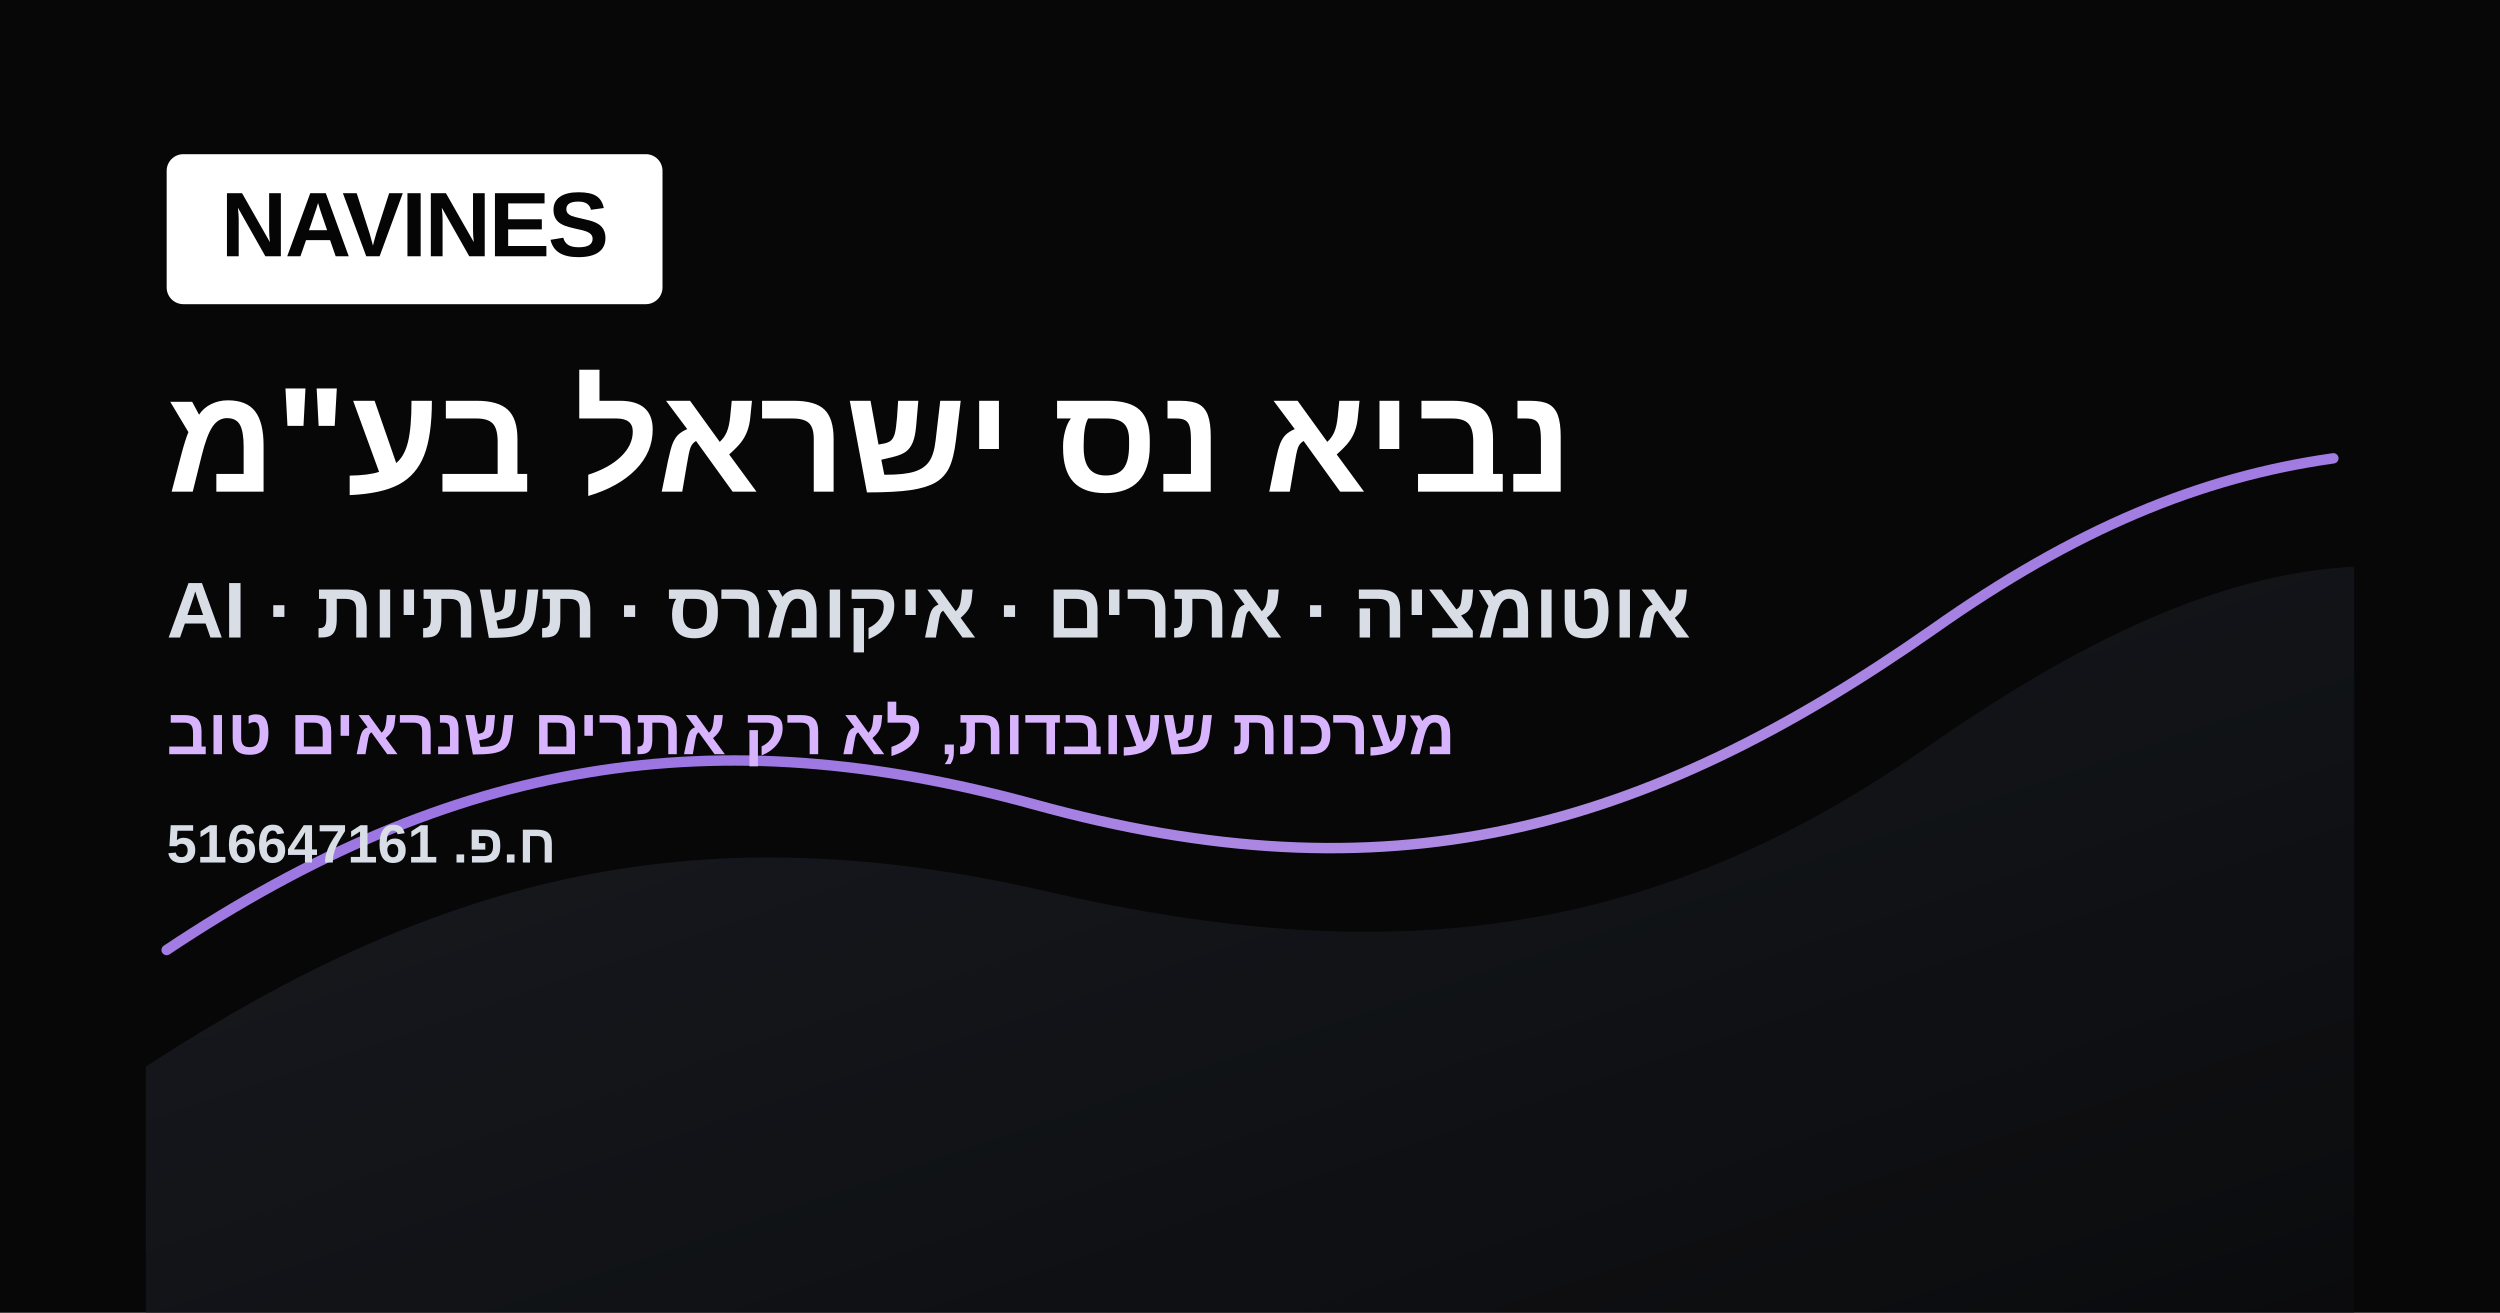
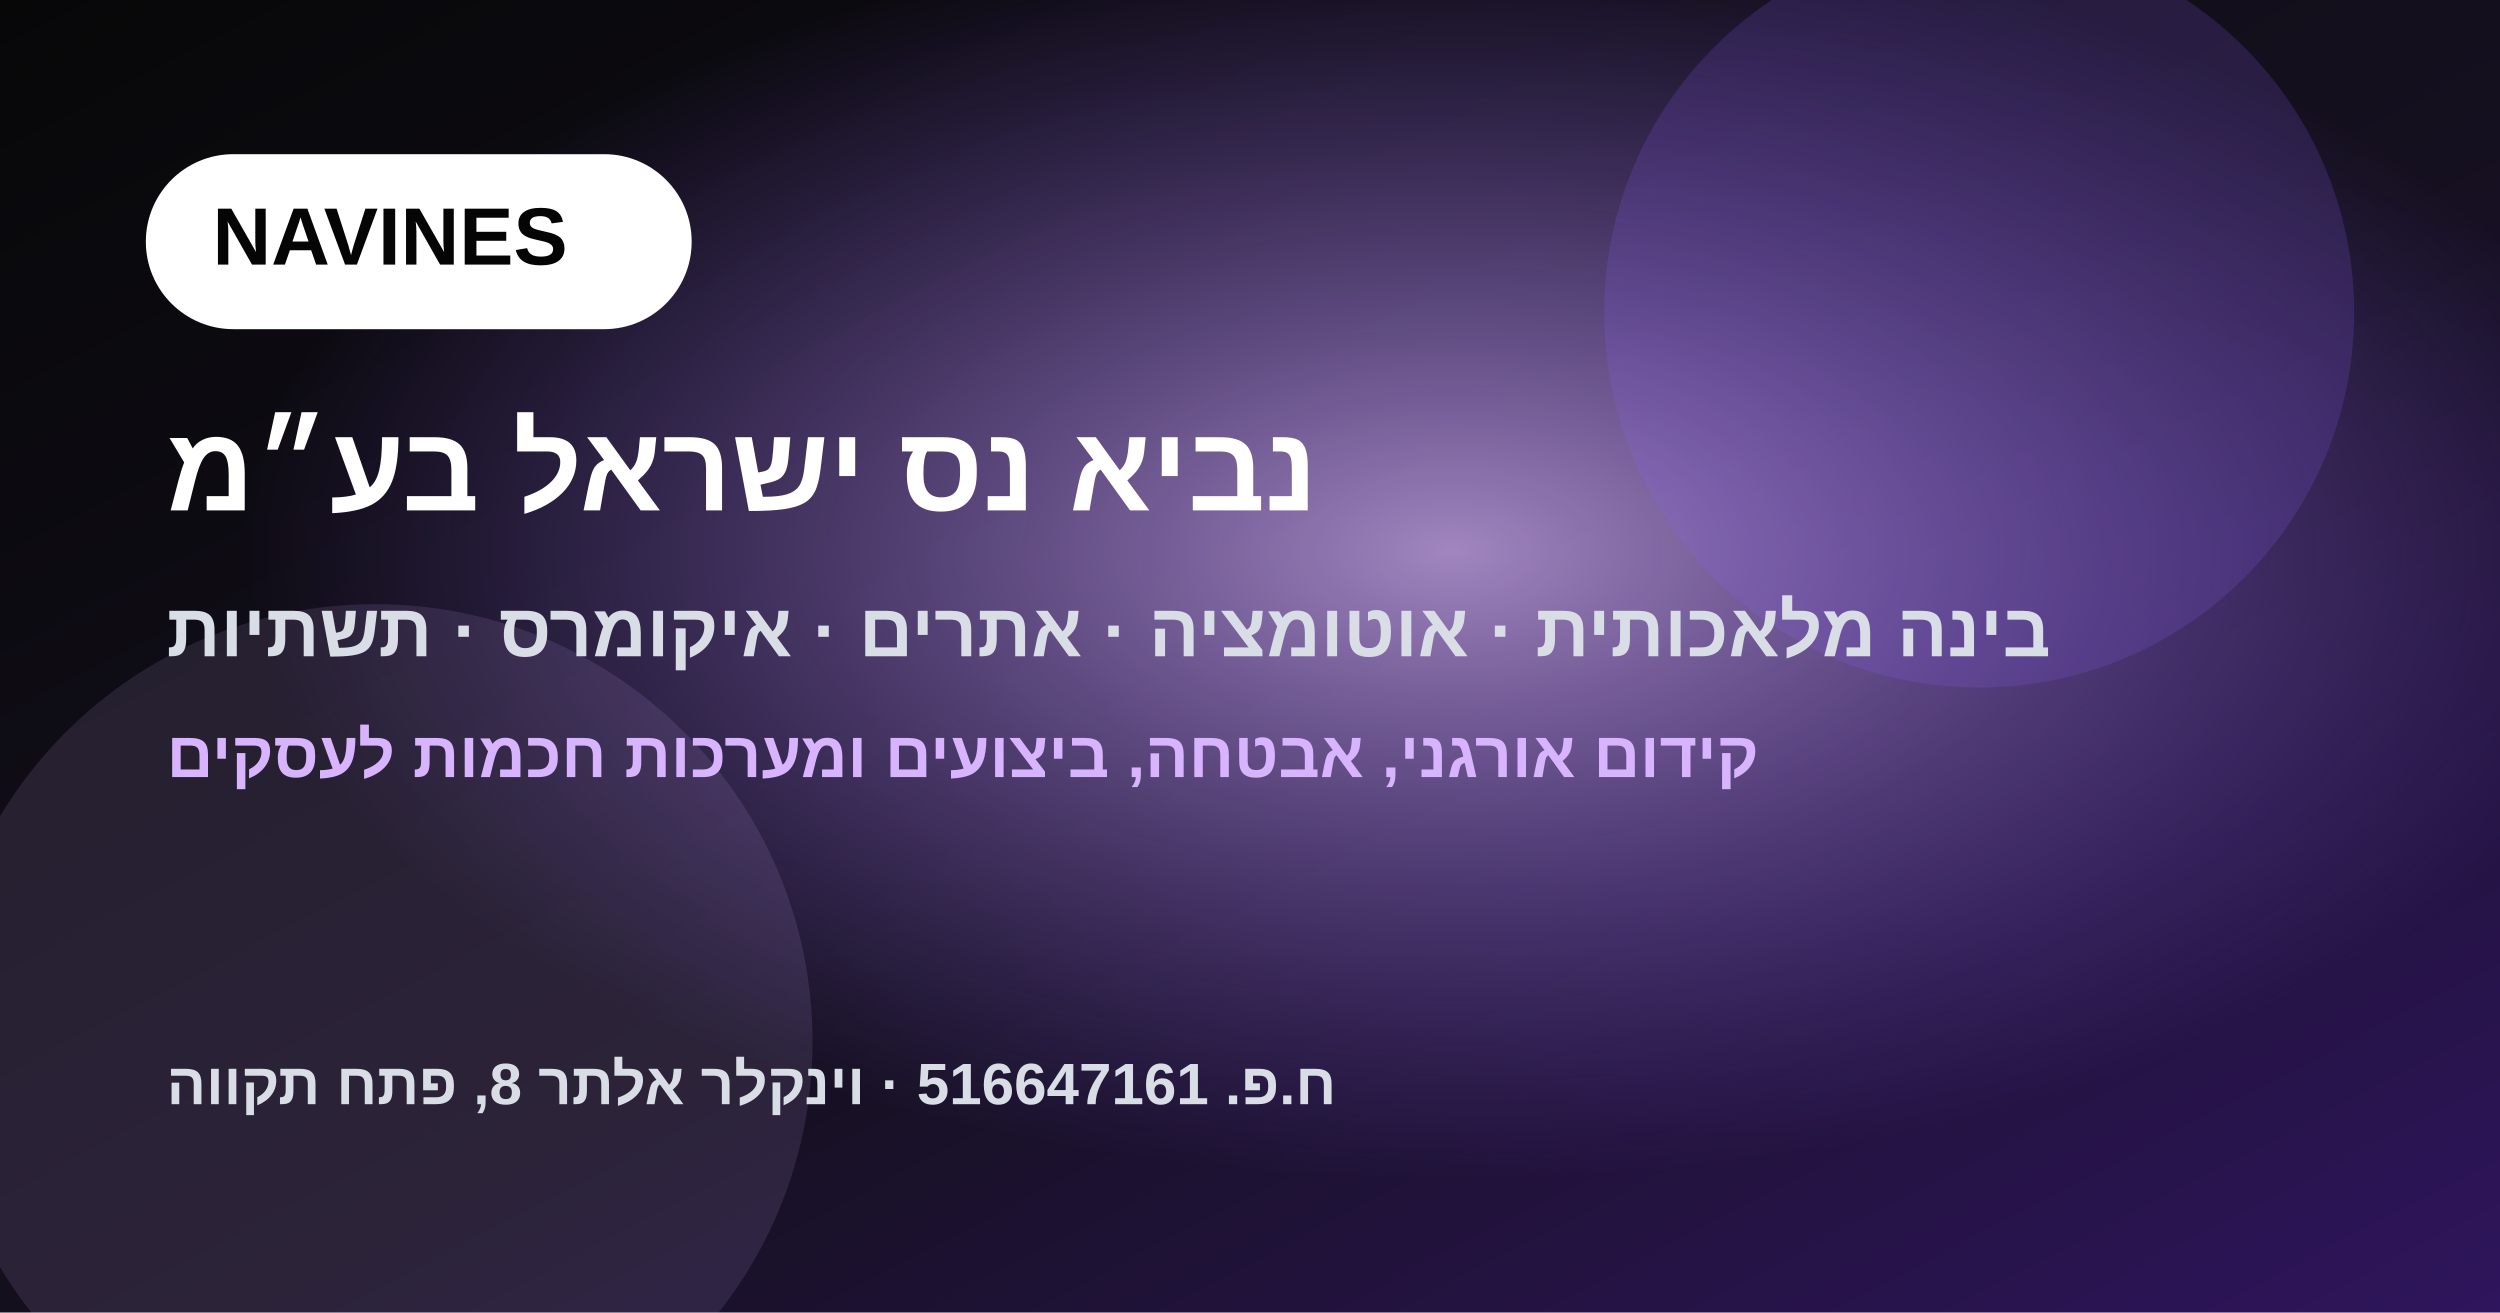
<svg xmlns="http://www.w3.org/2000/svg" width="1200" height="630" viewBox="0 0 1200 630" role="img" aria-labelledby="title desc">
-   <rect width="1200" height="630" fill="#070708" />
  <defs>
-     <linearGradient id="red" x1="0" x2="1" y1="0" y2="1">
-       <stop stop-color="#8b5cf6" />
-       <stop offset="1" stop-color="#d8b4fe" />
+     <linearGradient id="bg" x1="0" x2="1" y1="0" y2="1">
+       <stop offset="0" stop-color="#070708" />
+       <stop offset="0.55" stop-color="#15101f" />
+       <stop offset="1" stop-color="#2f155d" />
    </linearGradient>
-     <linearGradient id="steel" x1="0" x2="1" y1="0" y2="1">
-       <stop stop-color="#20242c" />
-       <stop offset="1" stop-color="#0c0d10" />
-     </linearGradient>
+     <radialGradient id="glow" cx="58%" cy="42%" r="48%">
+       <stop offset="0" stop-color="#d8b4fe" stop-opacity="0.72" />
+       <stop offset="1" stop-color="#8b5cf6" stop-opacity="0" />
+     </radialGradient>
  </defs>
-   <path d="M0 0h1200v630H0z" fill="#070708" />
-   <path d="M70 512C214 418 338 390 503 428c169 39 293 20 420-68 87-61 151-85 207-88v358H70z" fill="url(#steel)" opacity=".72" />
-   <path d="M80 456c138-92 263-112 416-70 170 47 292 14 432-84 68-48 128-73 192-82" fill="none" stroke="url(#red)" stroke-width="5" stroke-linecap="round" opacity=".9" />
-   <rect x="80" y="74" width="238" height="72" rx="8" fill="#ffffff" />
-   <text x="106" y="123" fill="#050506" font-family="Arial, sans-serif" font-size="44" font-weight="900" letter-spacing="-1">NAVINES</text>
-   <text x="80" y="236" fill="#ffffff" font-family="Arial, sans-serif" font-size="72" font-weight="900">נביא נס ישראל בע"מ</text>
-   <text x="80" y="306" fill="#d8dde6" font-family="Arial, sans-serif" font-size="38" font-weight="700">AI · אוטומציה · אתרים · איקומרס · תשתיות</text>
-   <text x="80" y="362" fill="#d8b4fe" font-family="Arial, sans-serif" font-size="31" font-weight="900">מערכות שעובדות, לא רק אתרים שנראים טוב</text>
-   <text x="80" y="414" fill="#d8dde6" font-family="Arial, sans-serif" font-size="26" font-weight="700">ח.פ. 516647161</text>
+   <rect width="1200" height="630" fill="url(#bg)" />
+   <rect width="1200" height="630" fill="url(#glow)" />
+   <circle cx="950" cy="150" r="180" fill="#8b5cf6" opacity="0.18" />
+   <circle cx="180" cy="500" r="210" fill="#d8b4fe" opacity="0.12" />
+   <rect x="70" y="74" width="262" height="84" rx="42" fill="#fff" />
+   <text x="102" y="127" fill="#050506" font-family="Arial, sans-serif" font-size="39" font-weight="900">NAVINES</text>
+   <text x="80" y="245" fill="#ffffff" font-family="Arial, sans-serif" font-size="58" font-weight="900">נביא נס ישראל בע״מ</text>
+   <text x="80" y="315" fill="#d8dde6" font-family="Arial, sans-serif" font-size="36" font-weight="700">בינה מלאכותית · אוטומציה · אתרים · איקומרס · תשתיות</text>
+   <text x="80" y="373" fill="#d8b4fe" font-family="Arial, sans-serif" font-size="31" font-weight="800">קידום אורגני, אבטחה, ביצועים ומערכות חכמות לעסקים</text>
+   <text x="80" y="530" fill="#d8dde6" font-family="Arial, sans-serif" font-size="28" font-weight="700">ח.פ. 516647161 · וינקלר אלתר 8, פתח תקווה</text>
</svg>
